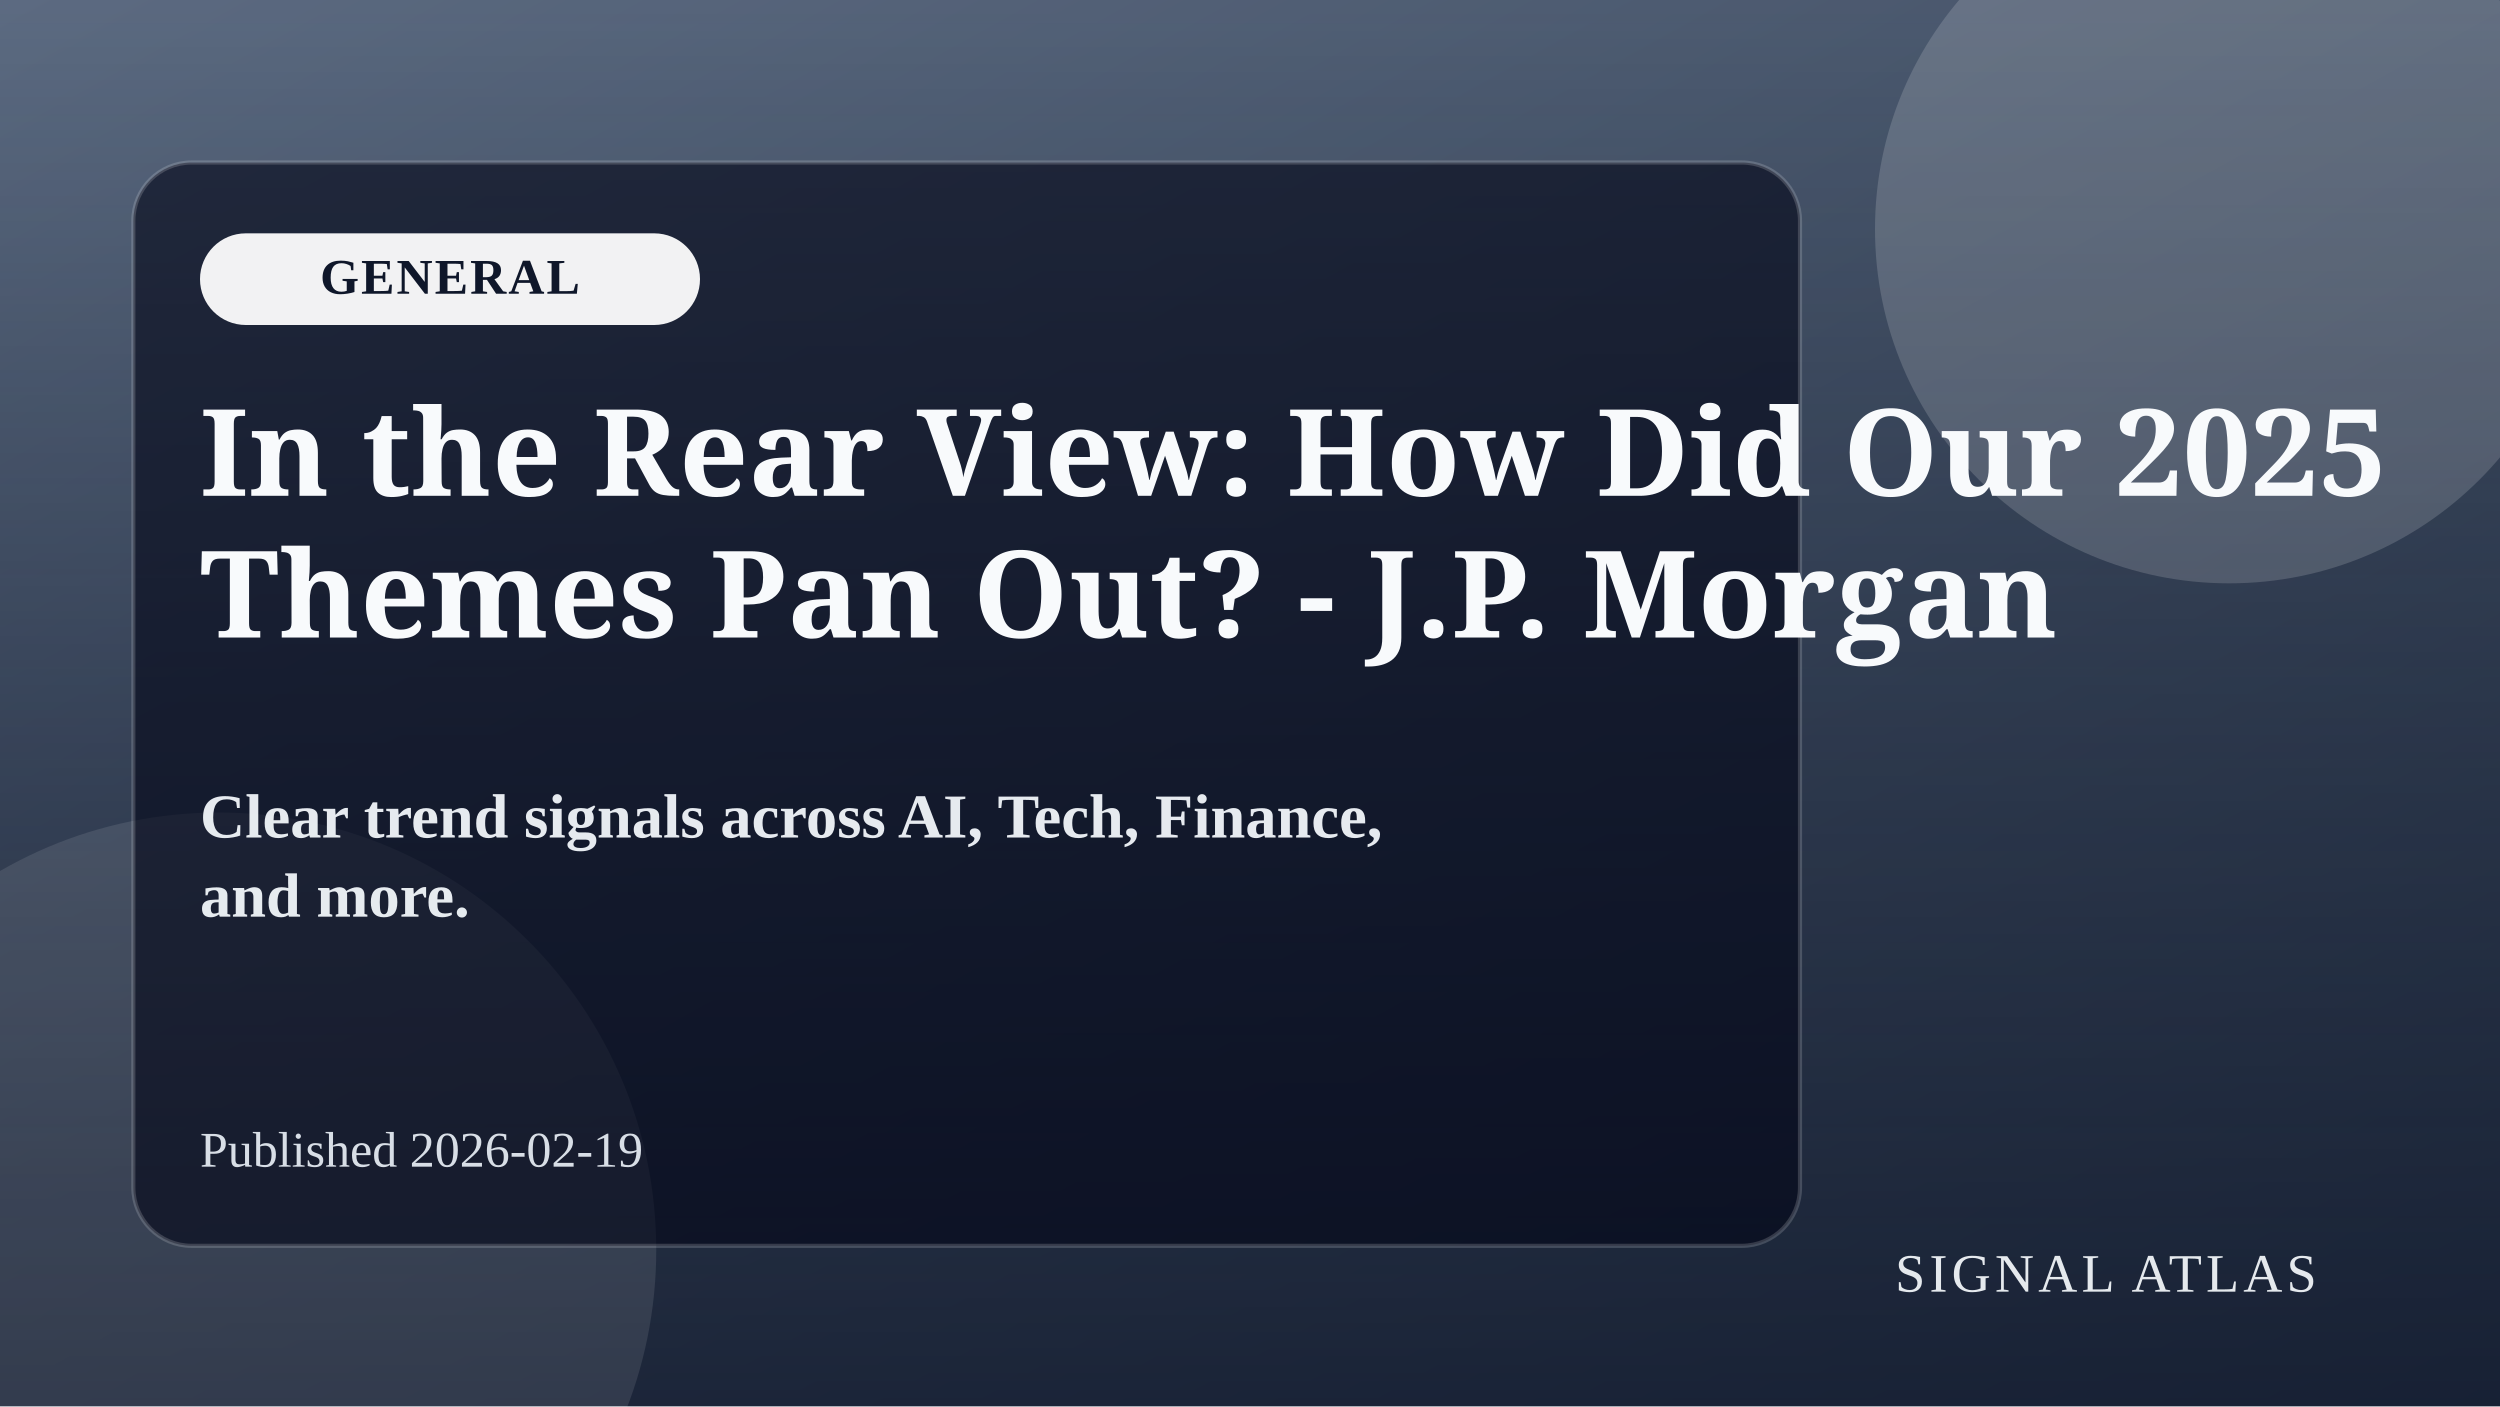
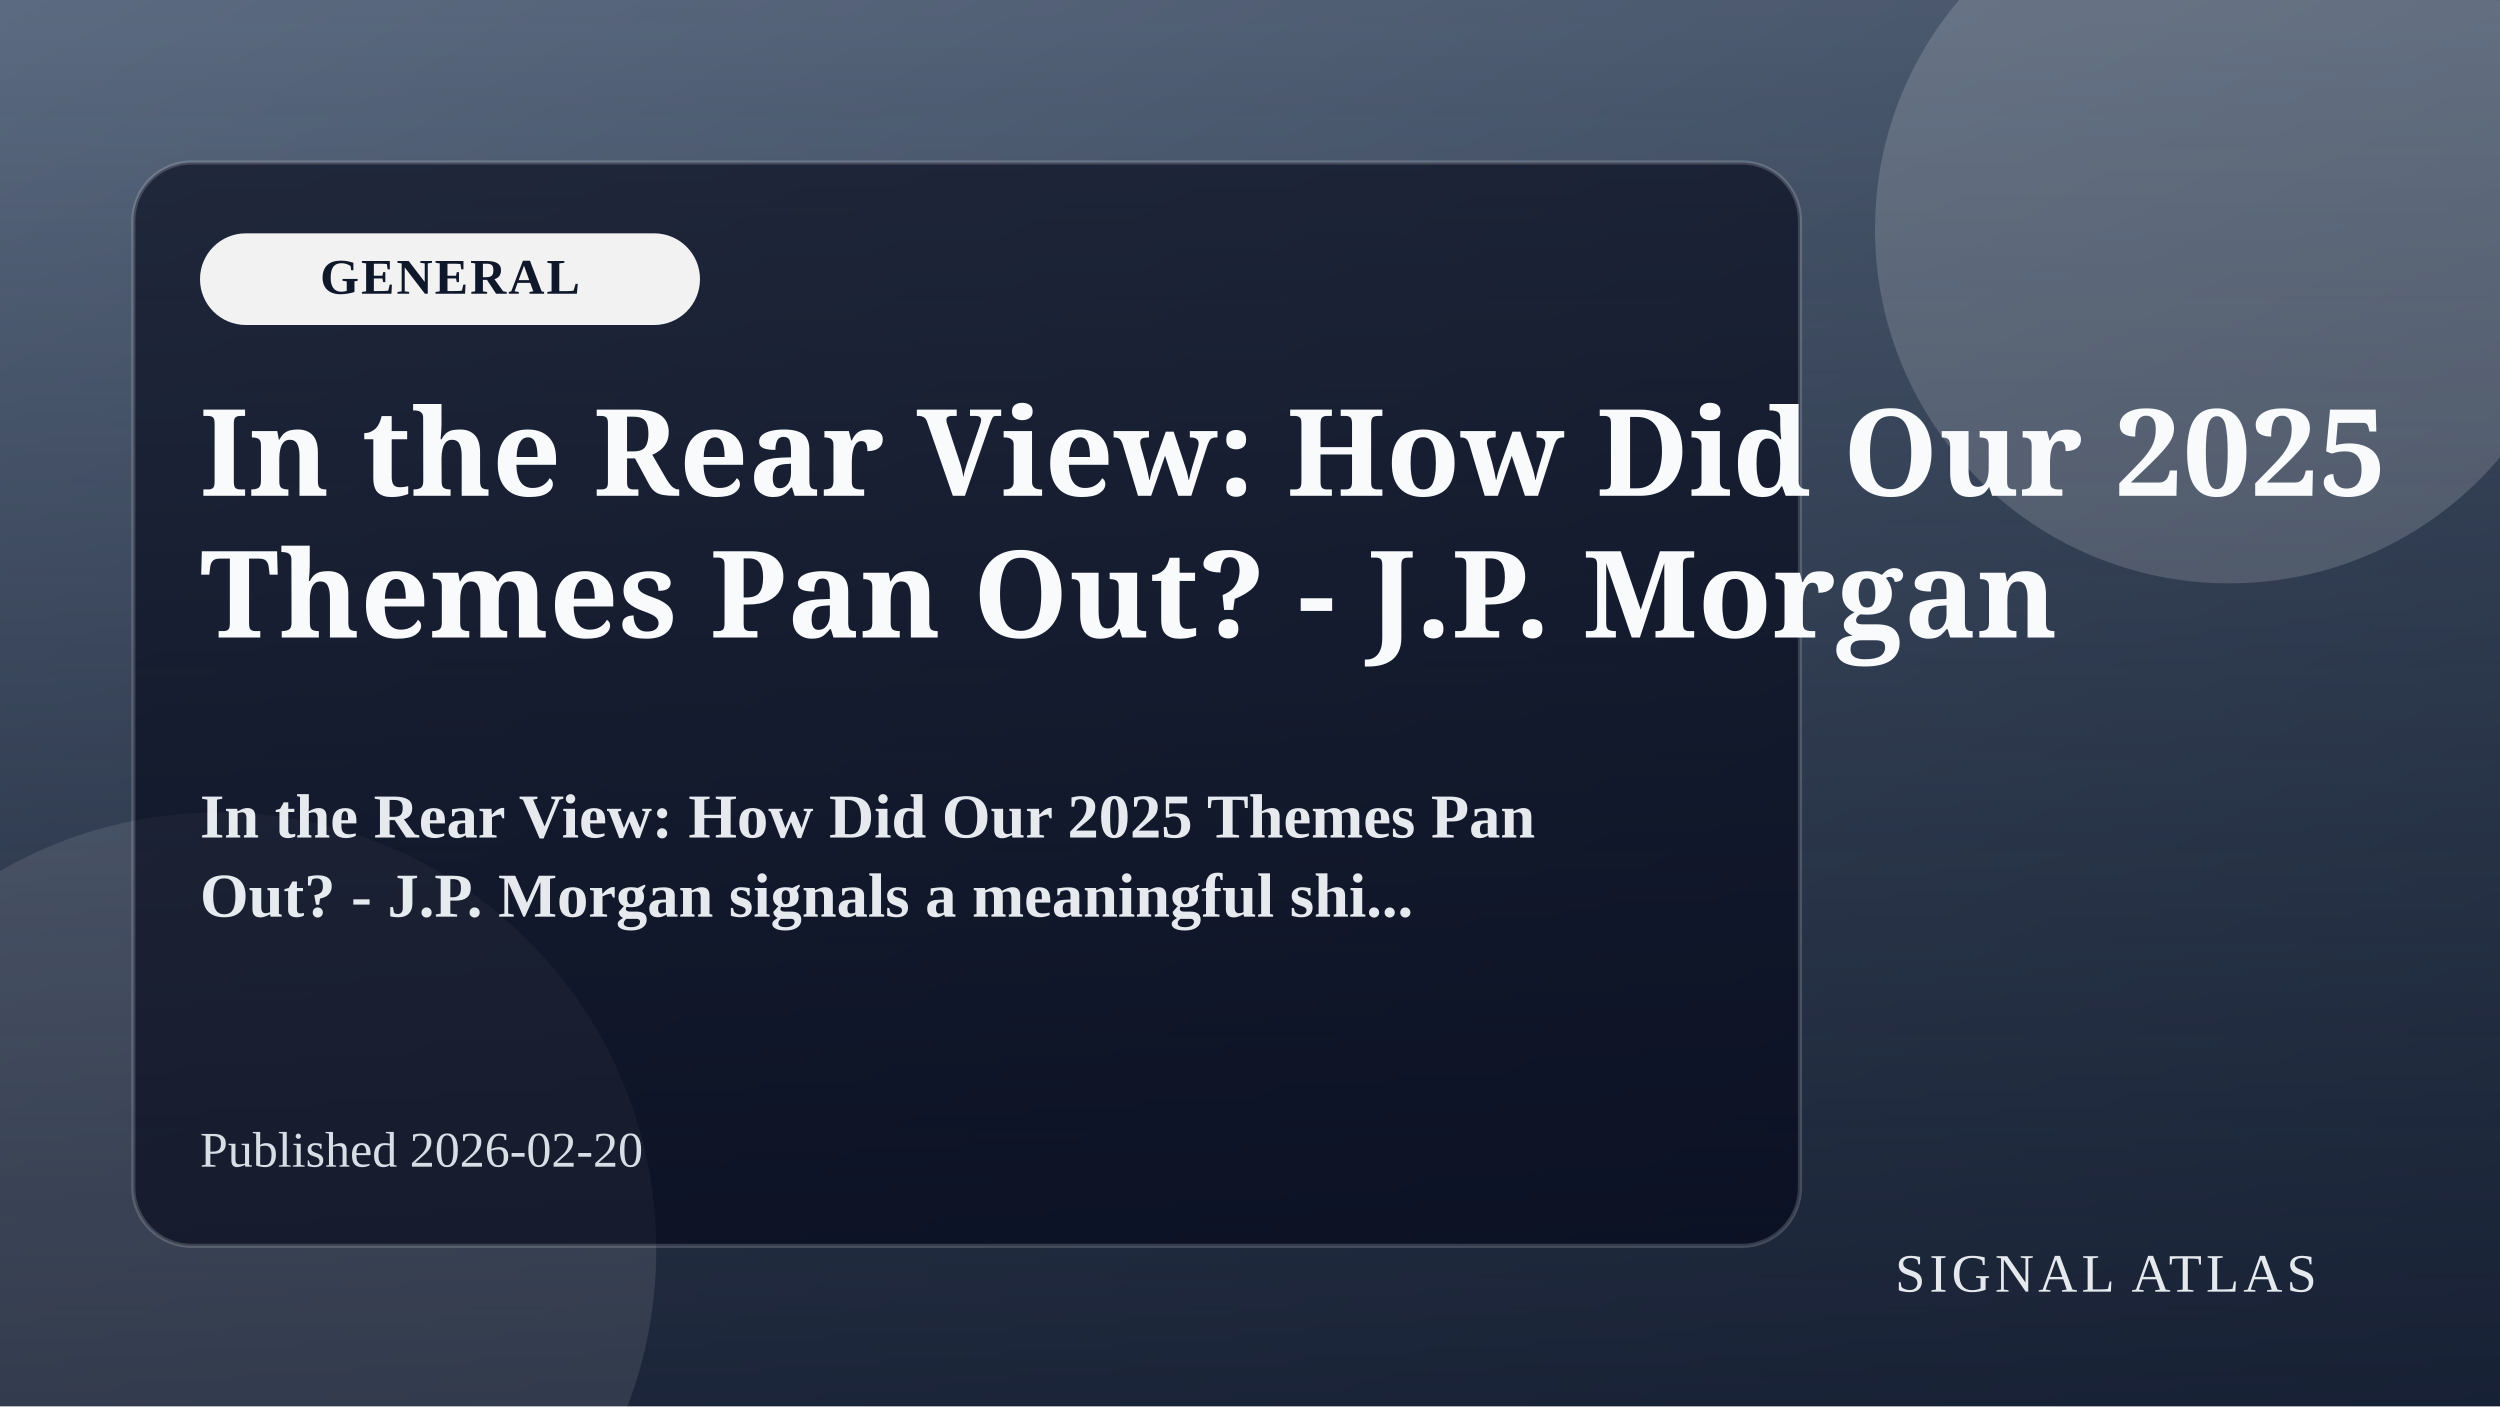
<svg xmlns="http://www.w3.org/2000/svg" viewBox="0 0 1200 675" role="img" aria-label="In the Rear View: How Did Our 2025 Themes Pan Out? - J.P. Morgan">
  <defs>
    <linearGradient id="g" x1="0" y1="0" x2="1" y2="1">
      <stop offset="0%" stop-color="#64748b" />
      <stop offset="100%" stop-color="#334155" />
    </linearGradient>
    <linearGradient id="mask" x1="0" y1="0" x2="0" y2="1">
      <stop offset="0%" stop-color="rgba(15,23,42,.1)" />
      <stop offset="100%" stop-color="rgba(15,23,42,.76)" />
    </linearGradient>
  </defs>
  <rect width="1200" height="675" fill="url(#g)" />
  <rect width="1200" height="675" fill="url(#mask)" />
  <circle cx="1070" cy="110" r="170" fill="rgba(255,255,255,.16)" />
  <circle cx="105" cy="600" r="210" fill="rgba(255,255,255,.1)" />
  <rect x="64" y="78" width="800" height="520" rx="28" fill="rgba(2,6,23,.62)" stroke="rgba(255,255,255,.17)" stroke-width="2" />
  <rect x="96" y="112" width="240" height="44" rx="22" fill="rgba(255,255,255,.94)" />
  <text x="216" y="141" text-anchor="middle" fill="#0f172a" font-family="Source Sans 3,Segoe UI,sans-serif" font-size="24" font-weight="700" letter-spacing="1">GENERAL</text>
  <text x="96" y="238" fill="#f8fafc" font-family="Newsreader,Georgia,serif" font-size="58" font-weight="700" letter-spacing=".2">
    <tspan x="96" y="238">In the Rear View: How Did Our 2025</tspan>
    <tspan x="96" y="306">Themes Pan Out? - J.P. Morgan</tspan>
  </text>
  <text x="96" y="402" fill="rgba(241,245,249,.95)" font-family="Source Sans 3,Segoe UI,sans-serif" font-size="30" font-weight="600">
-     <tspan x="96" y="402">Clear trend signals across AI, Tech, Finance,</tspan>
-     <tspan x="96" y="440">and more.</tspan>
+     <tspan x="96" y="402">In the Rear View: How Did Our 2025 Themes Pan</tspan>
+     <tspan x="96" y="440">Out? - J.P. Morgan signals a meaningful shi...</tspan>
  </text>
-   <text x="96" y="560" fill="rgba(226,232,240,.95)" font-family="Source Sans 3,Segoe UI,sans-serif" font-size="24">Published 2026-02-19</text>
+   <text x="96" y="560" fill="rgba(226,232,240,.95)" font-family="Source Sans 3,Segoe UI,sans-serif" font-size="24">Published 2026-02-20</text>
  <text x="1112" y="620" text-anchor="end" fill="rgba(241,245,249,.94)" font-family="Source Sans 3,Segoe UI,sans-serif" font-size="26" letter-spacing="2">SIGNAL ATLAS</text>
</svg>
